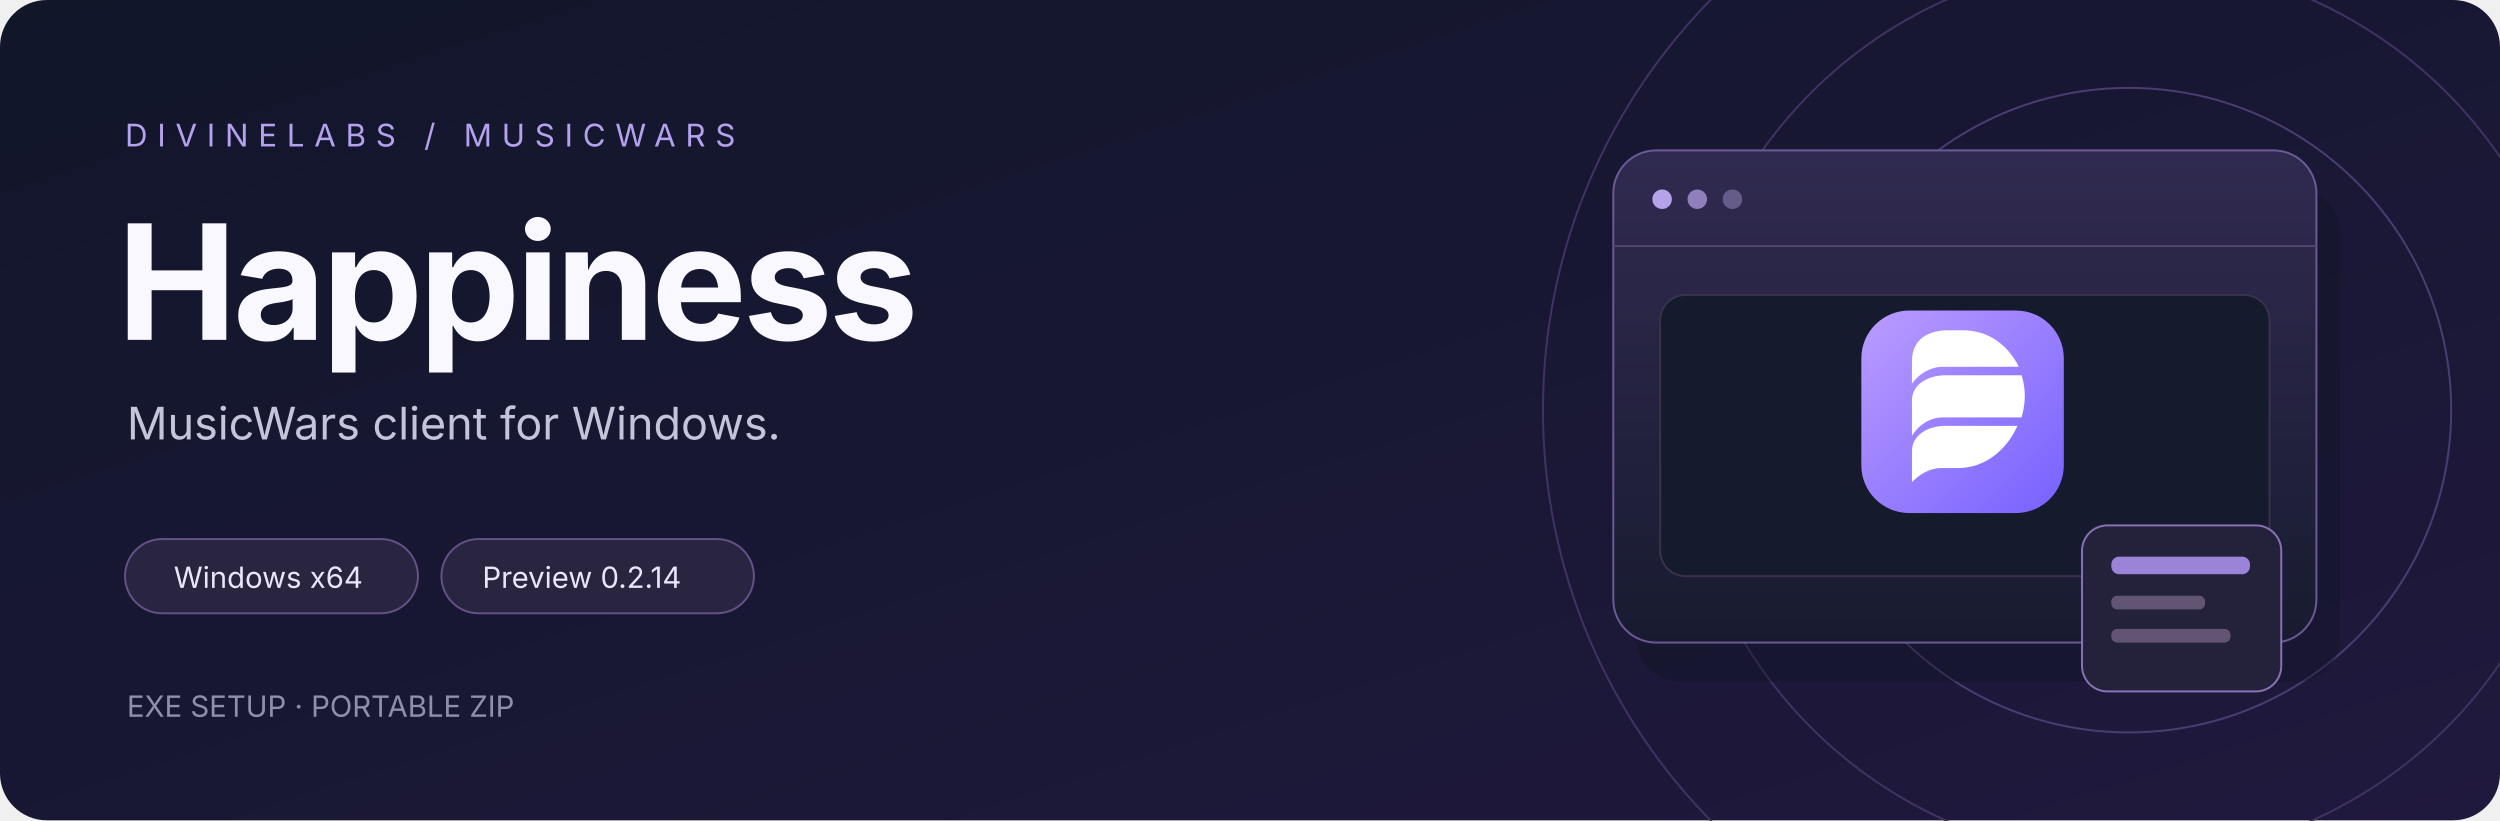
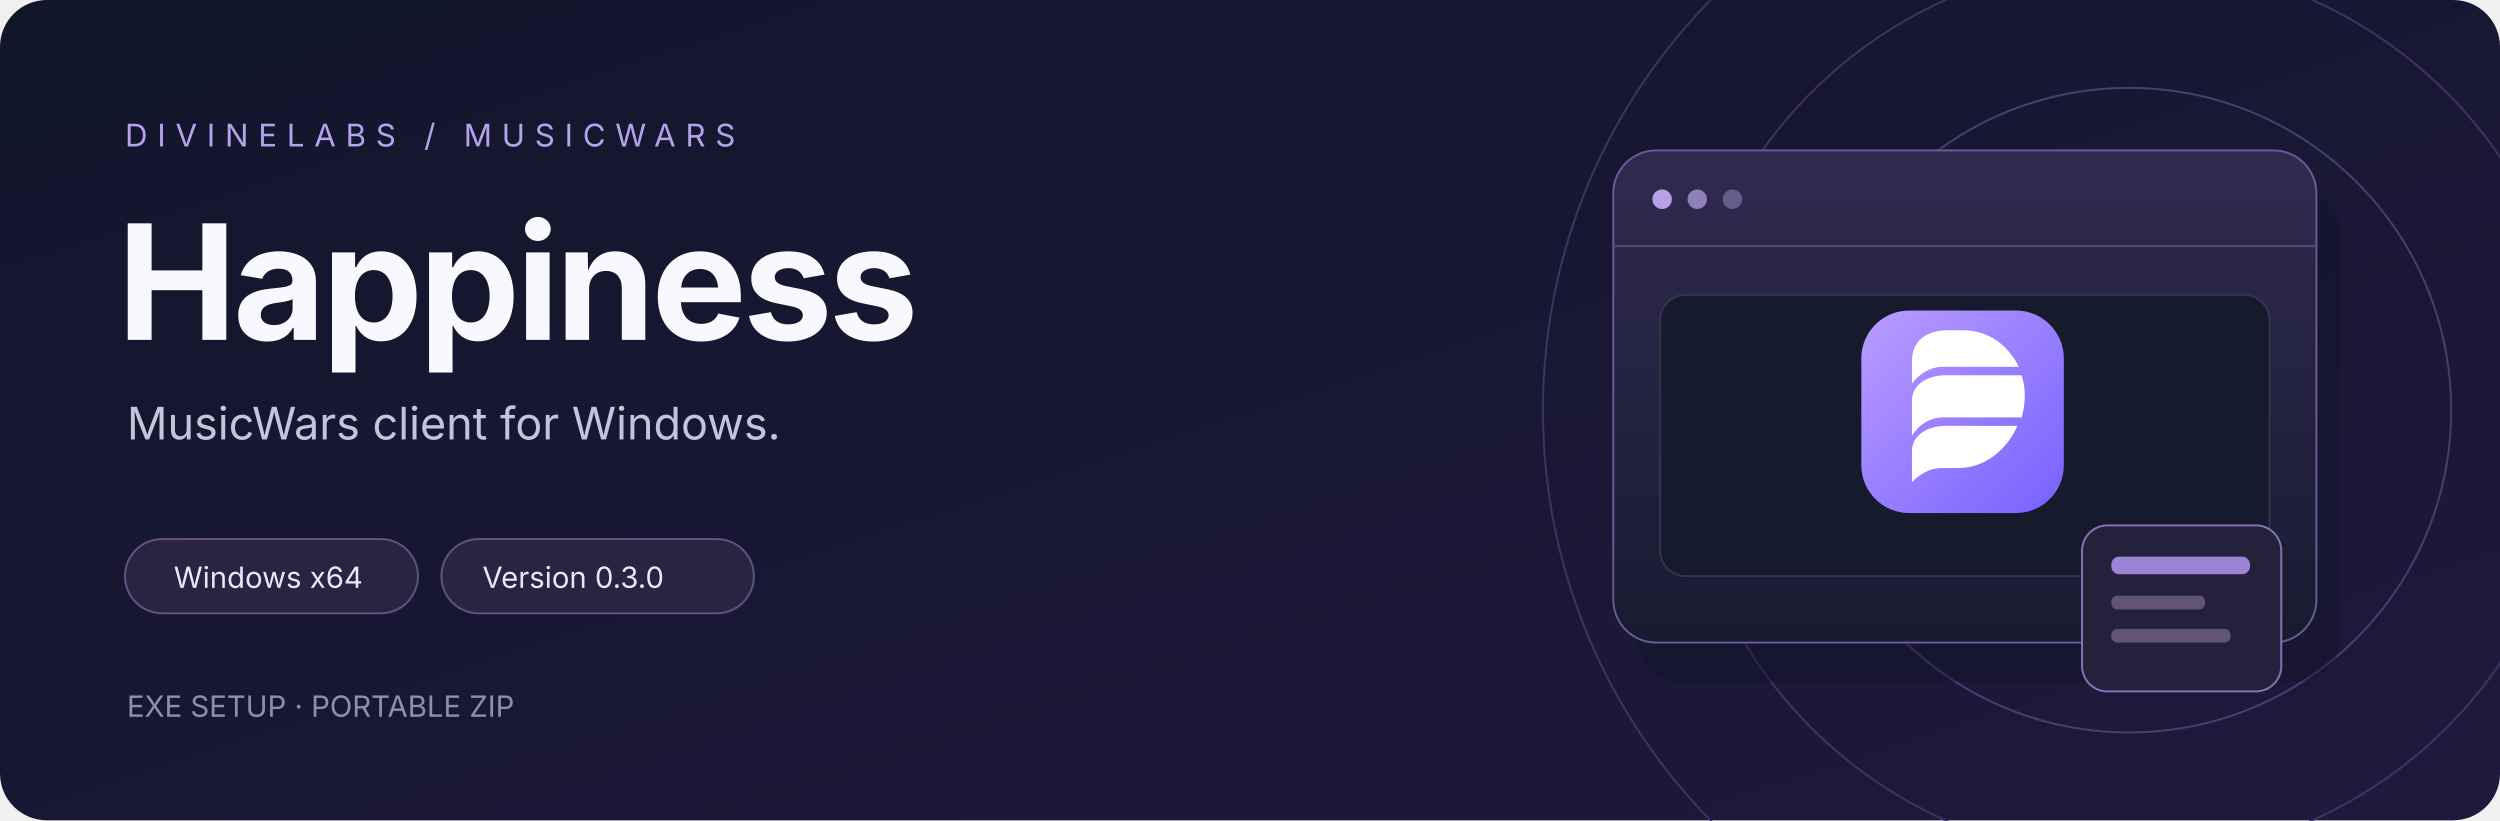
<svg xmlns="http://www.w3.org/2000/svg" width="1280" height="420" viewBox="0 0 1280 420">
  <defs>
    <linearGradient id="bg" x2="1" y2="1">
      <stop stop-color="#111629" />
      <stop offset="1" stop-color="#20193e" />
    </linearGradient>
    <linearGradient id="accent" x2="1" y2="1">
      <stop stop-color="#ba9cff" />
      <stop offset="1" stop-color="#7761ff" />
    </linearGradient>
    <linearGradient id="window" x2="0" y2="1">
      <stop stop-color="#302a50" />
      <stop offset="1" stop-color="#181b30" />
    </linearGradient>
  </defs>
  <rect width="1280" height="420" rx="24" fill="url(#bg)" />
  <circle cx="1090" cy="210" r="300" fill="none" stroke="#403362" stroke-width="1" />
  <circle cx="1090" cy="210" r="230" fill="none" stroke="#403362" />
  <circle cx="1090" cy="210" r="165" fill="none" stroke="#4a3d71" />
  <g font-family="Segoe UI,Inter,Arial,sans-serif">
    <text x="64" y="75" fill="#b5a2ee" font-size="16" letter-spacing="5">DIVINELABS / MUSICWARS</text>
    <text x="60" y="174" fill="#faf8ff" font-size="82" font-weight="700" letter-spacing="-2">Happiness</text>
    <text x="65" y="225" fill="#c4c4db" font-size="23">MusicWars client for Windows.</text>
    <rect x="64" y="276" width="150" height="38" rx="19" fill="#292540" stroke="#645185" />
    <text x="89" y="301" fill="#ece5ff" font-size="15">Windows x64</text>
    <rect x="226" y="276" width="160" height="38" rx="19" fill="#292540" stroke="#645185" />
-     <text x="247" y="301" fill="#ece5ff" font-size="15">Preview 0.2.14</text>
+     <text x="247" y="301" fill="#ece5ff" font-size="15">Version 0.3.0</text>
    <text x="65" y="367" fill="#8e90aa" font-size="15">EXE SETUP  ·  PORTABLE ZIP</text>
  </g>
  <g transform="translate(826 77)">
    <rect x="12" y="20" width="360" height="252" rx="22" fill="#0b1020" opacity=".35" />
    <rect width="360" height="252" rx="22" fill="url(#window)" stroke="#6b5a96" />
    <path d="M0 49h360" stroke="#55456f" />
    <circle cx="25" cy="25" r="5" fill="#b6a2e8" />
    <circle cx="43" cy="25" r="5" fill="#8f7fbb" />
    <circle cx="61" cy="25" r="5" fill="#665c89" />
    <rect x="24" y="74" width="312" height="144" rx="13" fill="#151a2c" stroke="#38324c" />
    <g transform="translate(127 82) scale(.72)">
      <rect width="144" height="144" rx="34" fill="url(#accent)" />
      <path d="M28 38C28 22 40 16 54 16H64C82 16 96 26 104 42H50C41 42 33 47 28 54ZM28 66C28 54 40 48 52 48H106C109 58 109 67 106 78H50C41 78 33 83 28 91ZM28 102C28 90 40 84 52 84H103C95 102 79 114 61 114H49C40 114 33 119 28 124Z" transform="translate(8 -2)" fill="white" />
    </g>
    <rect x="240" y="192" width="102" height="85" rx="13" fill="#24223b" stroke="#8872b6" />
    <rect x="255" y="208" width="71" height="9" rx="4" fill="#9b83d8" />
    <rect x="255" y="228" width="48" height="7" rx="3" fill="#625574" />
    <rect x="255" y="245" width="61" height="7" rx="3" fill="#625574" />
  </g>
</svg>
